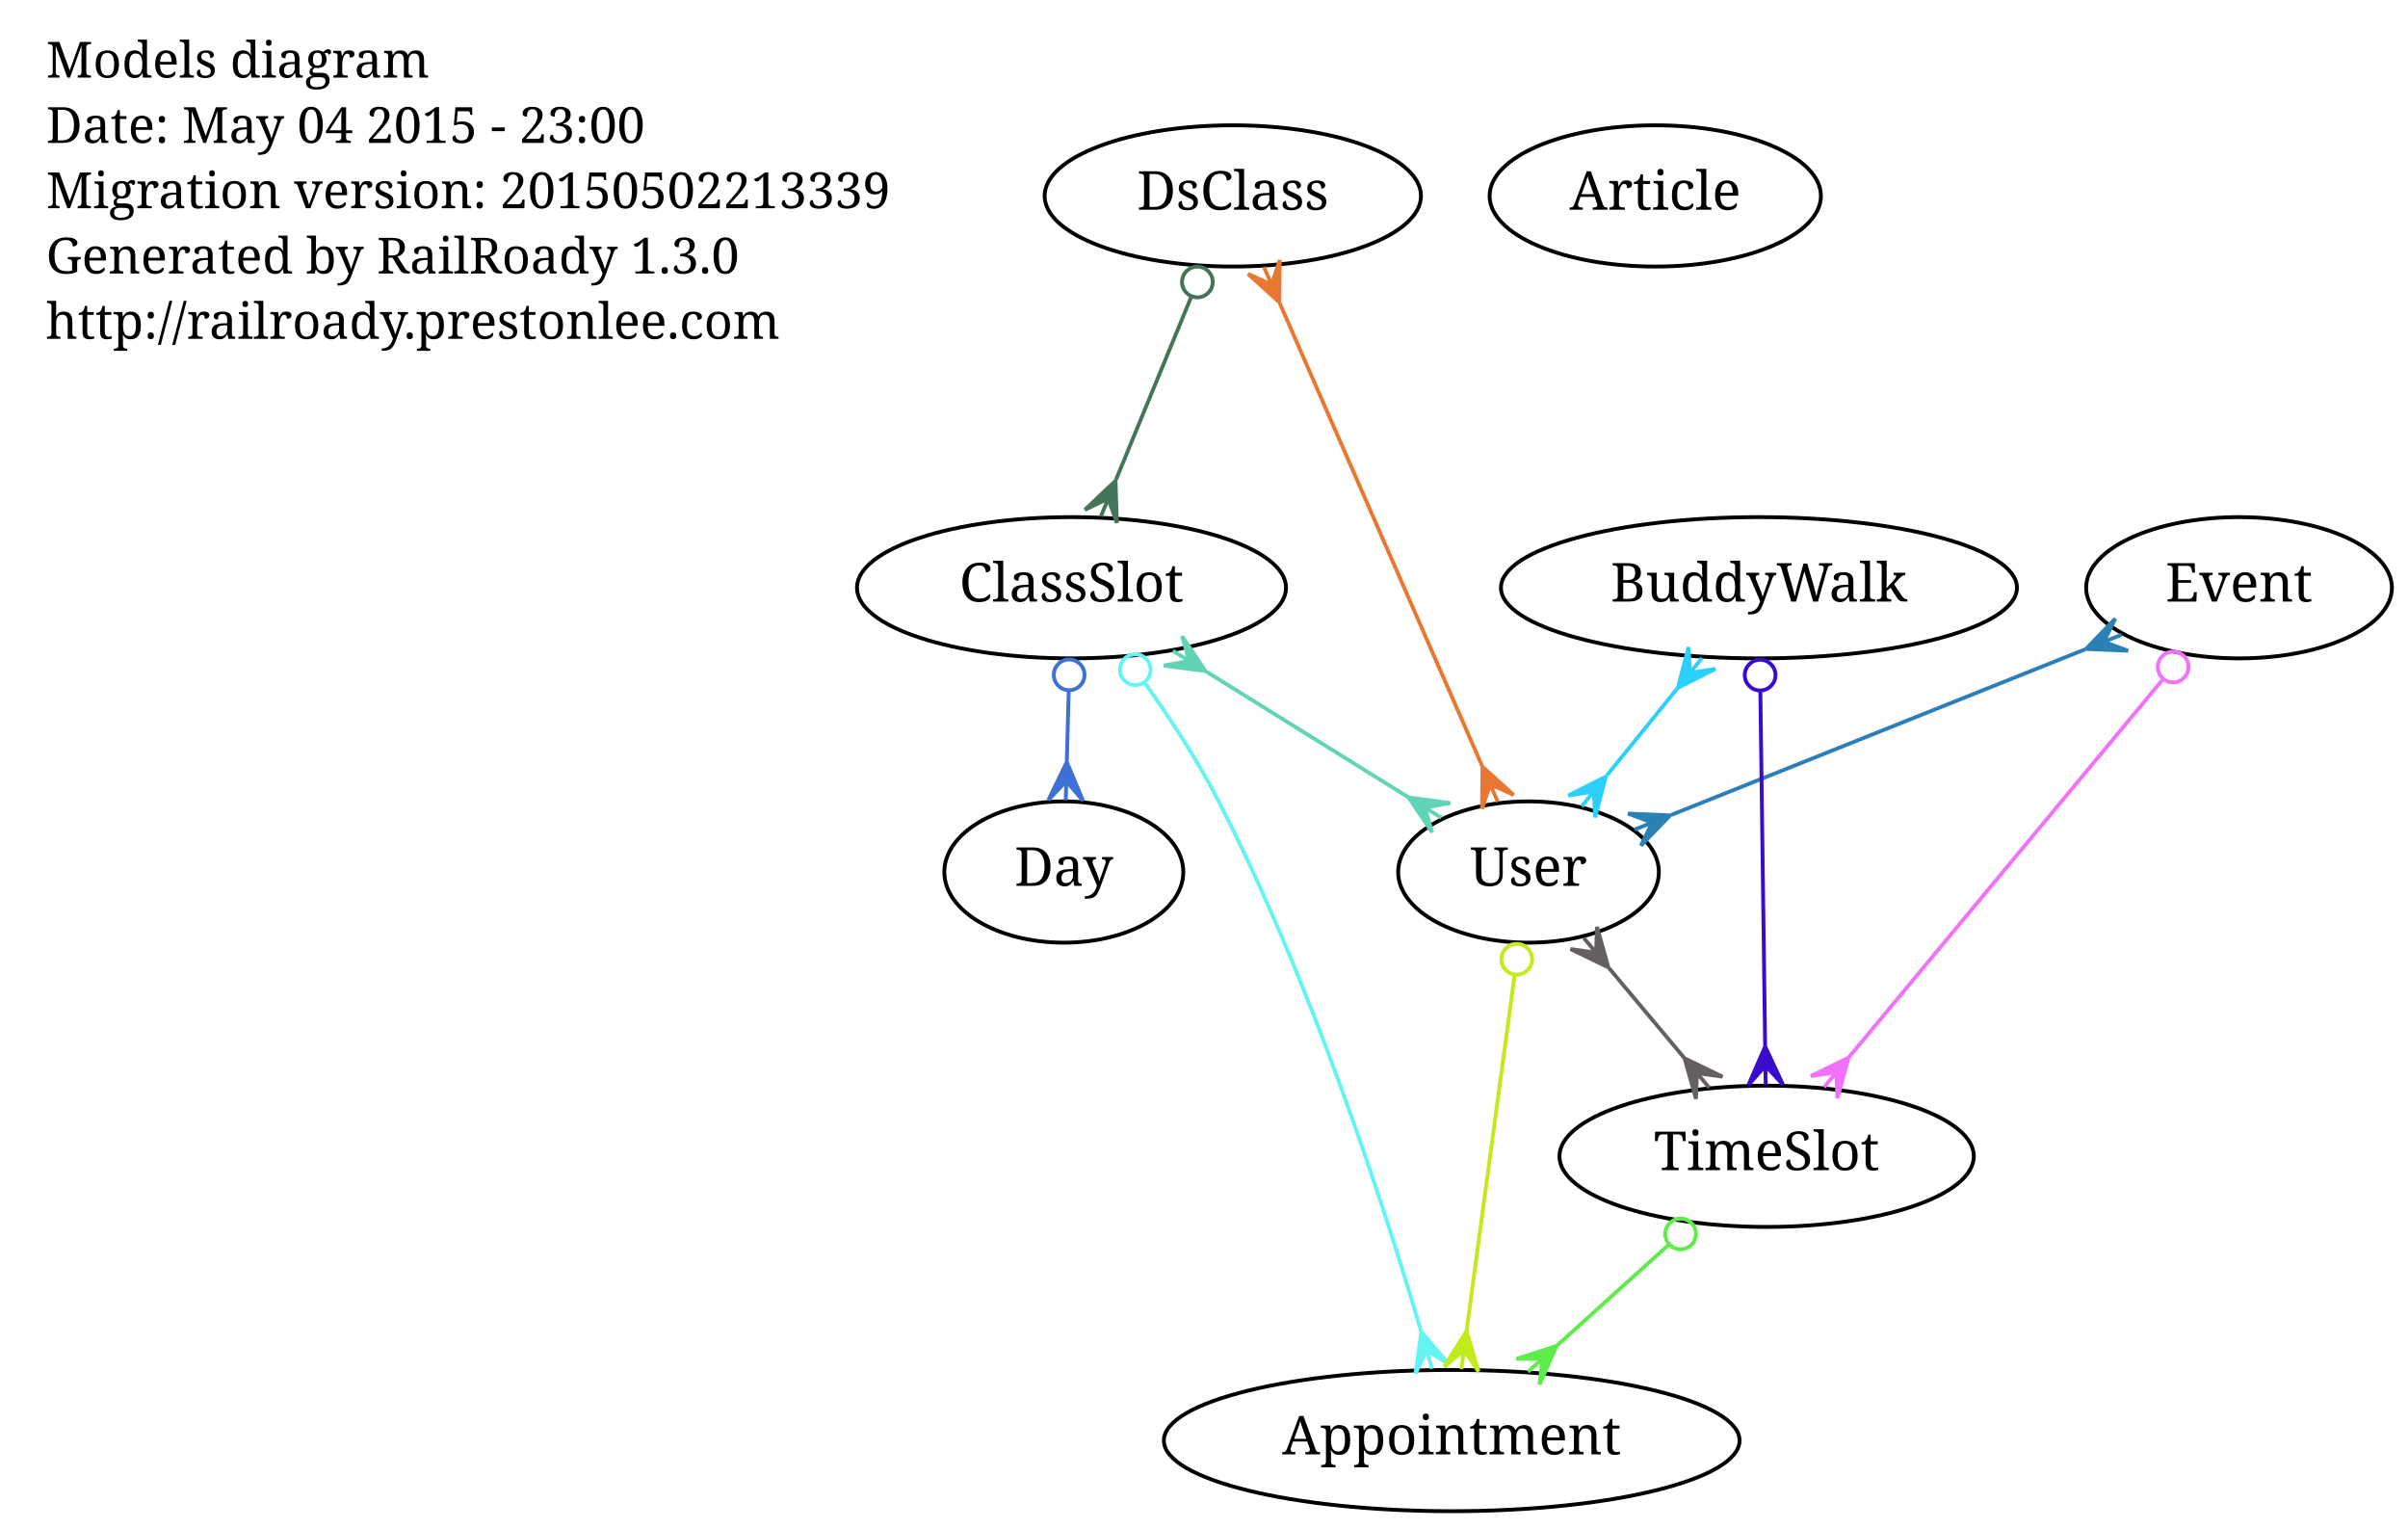
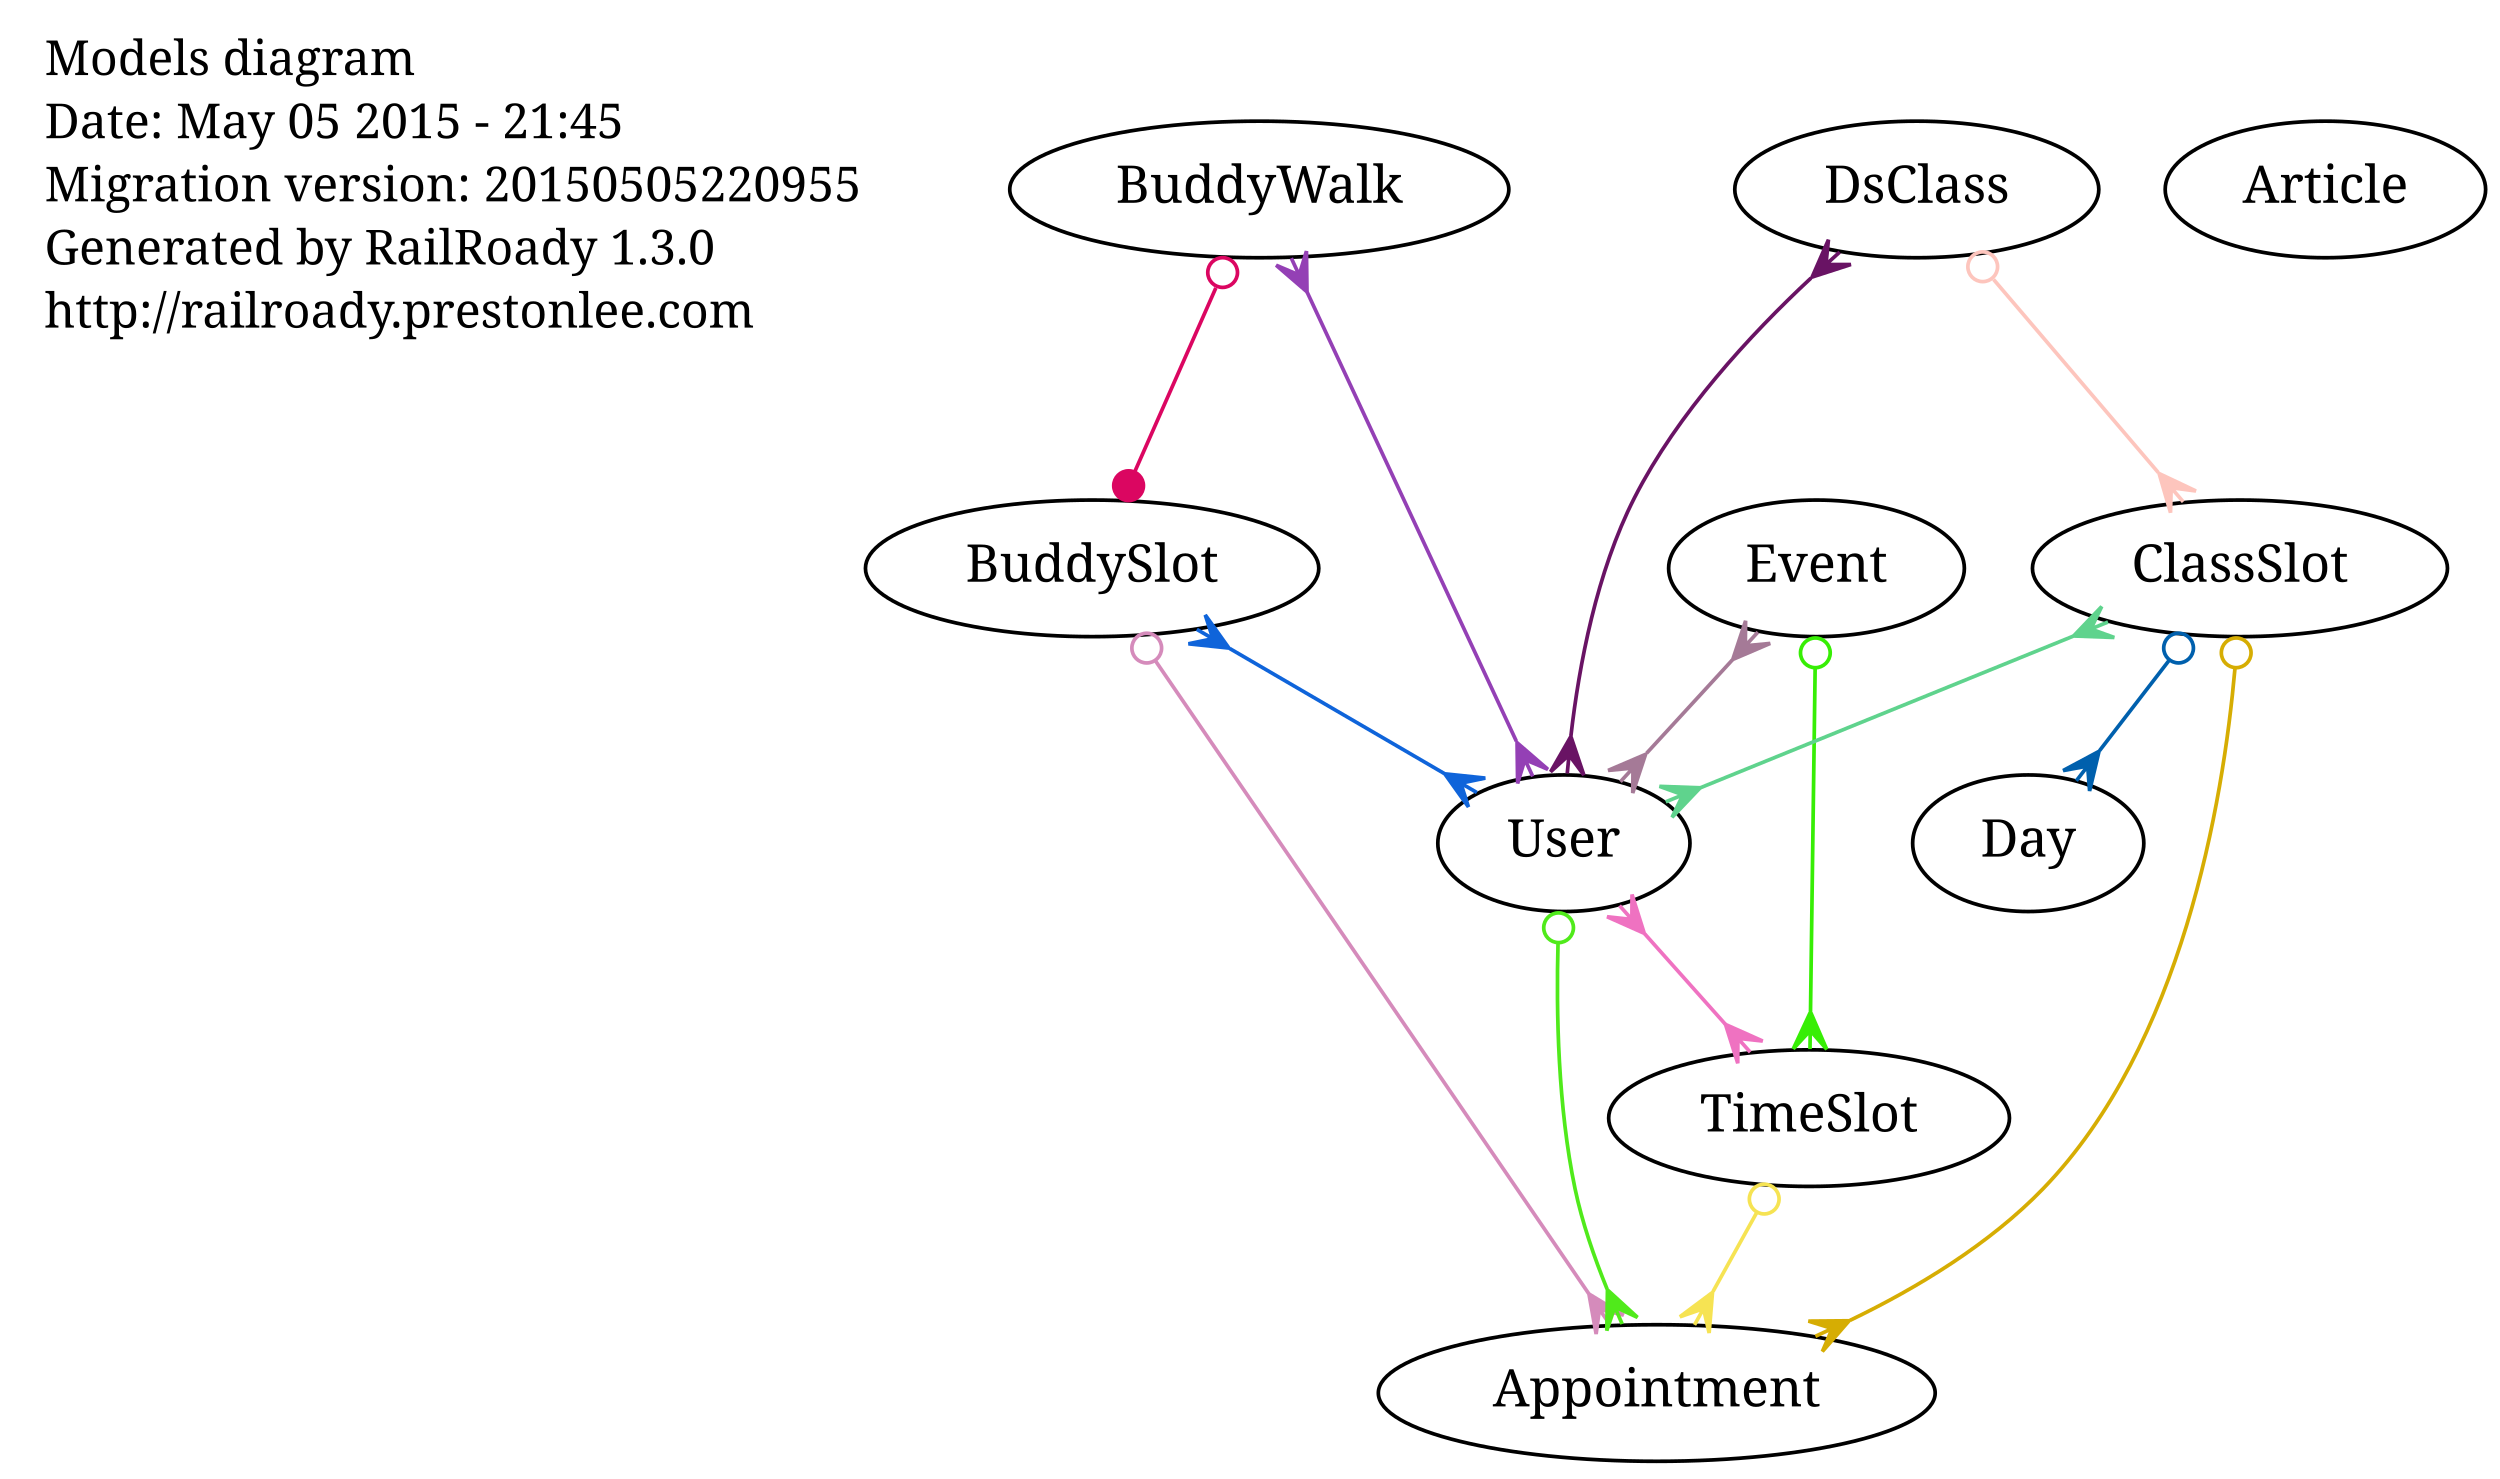
- <svg xmlns="http://www.w3.org/2000/svg" width="627pt" height="398pt" viewBox="0.00 0.00 627.00 398.00">
+ <svg xmlns="http://www.w3.org/2000/svg" width="673pt" height="398pt" viewBox="0.00 0.00 673.00 398.00">
  <g id="graph1" class="graph" transform="scale(1 1) rotate(0) translate(4 394)">
-     <polygon fill="white" stroke="white" points="-4,5 -4,-394 624,-394 624,5 -4,5" />
+     <polygon fill="white" stroke="white" points="-4,5 -4,-394 670,-394 670,5 -4,5" />
    <g id="node1" class="node">
      <text text-anchor="start" x="8" y="-373.8" font-family="Times Roman,serif" font-size="13.00">Models diagram</text>
-       <text text-anchor="start" x="8" y="-356.8" font-family="Times Roman,serif" font-size="13.00">Date: May 04 2015 - 23:00</text>
-       <text text-anchor="start" x="8" y="-339.8" font-family="Times Roman,serif" font-size="13.00">Migration version: 20150502213339</text>
+       <text text-anchor="start" x="8" y="-356.8" font-family="Times Roman,serif" font-size="13.00">Date: May 05 2015 - 21:45</text>
+       <text text-anchor="start" x="8" y="-339.8" font-family="Times Roman,serif" font-size="13.00">Migration version: 20150505220955</text>
      <text text-anchor="start" x="8" y="-322.8" font-family="Times Roman,serif" font-size="13.00">Generated by RailRoady 1.3.0</text>
      <text text-anchor="start" x="8" y="-305.8" font-family="Times Roman,serif" font-size="13.00">http://railroady.prestonlee.com</text>
    </g>
    <g id="node2" class="node">
-       <ellipse fill="none" stroke="black" cx="579" cy="-241" rx="39.807" ry="18.385" />
-       <text text-anchor="middle" x="579" y="-237.4" font-family="Times Roman,serif" font-size="14.00">Event</text>
+       <ellipse fill="none" stroke="black" cx="485" cy="-241" rx="39.807" ry="18.385" />
+       <text text-anchor="middle" x="485" y="-237.4" font-family="Times Roman,serif" font-size="14.00">Event</text>
+     </g>
+     <g id="node10" class="node">
+       <ellipse fill="none" stroke="black" cx="417" cy="-167" rx="33.941" ry="18.385" />
+       <text text-anchor="middle" x="417" y="-163.4" font-family="Times Roman,serif" font-size="14.00">User</text>
+     </g>
+     <g id="edge4" class="edge">
+       <path fill="none" stroke="#a57a97" d="M462.332,-216.331C454.906,-208.251 446.667,-199.284 439.271,-191.236" />
+       <polygon fill="#a57a97" stroke="#a57a97" points="462.462,-216.474 465.915,-226.882 465.845,-220.155 469.229,-223.837 469.229,-223.837 469.229,-223.837 465.845,-220.155 472.542,-220.792 462.462,-216.474 462.462,-216.474" />
+       <polygon fill="#a57a97" stroke="#a57a97" points="438.984,-190.924 435.532,-180.516 435.601,-187.243 432.218,-183.561 432.218,-183.561 432.218,-183.561 435.601,-187.243 428.905,-186.606 438.984,-190.924 438.984,-190.924" />
+     </g>
+     <g id="node11" class="node">
+       <ellipse fill="none" stroke="black" cx="483" cy="-93" rx="53.948" ry="18.385" />
+       <text text-anchor="middle" x="483" y="-89.4" font-family="Times Roman,serif" font-size="14.00">TimeSlot</text>
+     </g>
+     <g id="edge2" class="edge">
+       <path fill="none" stroke="#37ee05" d="M484.635,-214.006C484.283,-187.917 483.75,-148.527 483.39,-121.834" />
+       <ellipse fill="none" stroke="#37ee05" cx="484.693" cy="-218.256" rx="4" ry="4" />
+       <polygon fill="#37ee05" stroke="#37ee05" points="483.386,-121.591 487.751,-111.531 483.319,-116.592 483.251,-111.592 483.251,-111.592 483.251,-111.592 483.319,-116.592 478.752,-111.653 483.386,-121.591 483.386,-121.591" />
+     </g>
+     <g id="node3" class="node">
+       <ellipse fill="none" stroke="black" cx="512" cy="-343" rx="48.998" ry="18.385" />
+       <text text-anchor="middle" x="512" y="-339.4" font-family="Times Roman,serif" font-size="14.00">DsClass</text>
+     </g>
+     <g id="node8" class="node">
+       <ellipse fill="none" stroke="black" cx="599" cy="-241" rx="55.861" ry="18.385" />
+       <text text-anchor="middle" x="599" y="-237.4" font-family="Times Roman,serif" font-size="14.00">ClassSlot</text>
+     </g>
+     <g id="edge6" class="edge">
+       <path fill="none" stroke="#fdc5bd" d="M532.659,-318.78C546.013,-303.122 563.378,-282.764 576.991,-266.803" />
+       <ellipse fill="none" stroke="#fdc5bd" cx="529.75" cy="-322.19" rx="4" ry="4" />
+       <polygon fill="#fdc5bd" stroke="#fdc5bd" points="577.238,-266.514 587.151,-261.826 580.483,-262.71 583.728,-258.906 583.728,-258.906 583.728,-258.906 580.483,-262.71 580.304,-255.985 577.238,-266.514 577.238,-266.514" />
+     </g>
+     <g id="edge8" class="edge">
+       <path fill="none" stroke="#691364" d="M483.51,-319.137C467.141,-303.881 447.592,-282.737 436,-260 425.817,-240.025 421.091,-215.014 418.898,-195.962" />
+       <polygon fill="#691364" stroke="#691364" points="483.827,-319.424 488.221,-329.471 487.534,-322.779 491.241,-326.135 491.241,-326.135 491.241,-326.135 487.534,-322.779 494.26,-322.799 483.827,-319.424 483.827,-319.424" />
+       <polygon fill="#691364" stroke="#691364" points="418.876,-195.74 422.378,-185.349 418.388,-190.764 417.899,-185.788 417.899,-185.788 417.899,-185.788 418.388,-190.764 413.421,-186.228 418.876,-195.74 418.876,-195.74" />
+     </g>
+     <g id="node4" class="node">
+       <ellipse fill="none" stroke="black" cx="542" cy="-167" rx="31.113" ry="18.385" />
+       <text text-anchor="middle" x="542" y="-163.4" font-family="Times Roman,serif" font-size="14.00">Day</text>
+     </g>
+     <g id="node5" class="node">
+       <ellipse fill="none" stroke="black" cx="290" cy="-241" rx="61.018" ry="18.385" />
+       <text text-anchor="middle" x="290" y="-237.4" font-family="Times Roman,serif" font-size="14.00">BuddySlot</text>
    </g>
    <g id="node9" class="node">
-       <ellipse fill="none" stroke="black" cx="394" cy="-167" rx="33.941" ry="18.385" />
-       <text text-anchor="middle" x="394" y="-163.4" font-family="Times Roman,serif" font-size="14.00">User</text>
+       <ellipse fill="none" stroke="black" cx="442" cy="-19" rx="74.953" ry="18.385" />
+       <text text-anchor="middle" x="442" y="-15.4" font-family="Times Roman,serif" font-size="14.00">Appointment</text>
    </g>
-     <g id="edge4" class="edge">
-       <path fill="none" stroke="#2a81b5" d="M538.885,-224.954C506.887,-212.155 462.413,-194.365 431.205,-181.882" />
-       <polygon fill="#2a81b5" stroke="#2a81b5" points="539.166,-225.066 546.78,-232.959 543.809,-226.923 548.451,-228.78 548.451,-228.78 548.451,-228.78 543.809,-226.923 550.122,-224.602 539.166,-225.066 539.166,-225.066" />
-       <polygon fill="#2a81b5" stroke="#2a81b5" points="430.856,-181.743 423.243,-173.85 426.214,-179.886 421.571,-178.029 421.571,-178.029 421.571,-178.029 426.214,-179.886 419.9,-182.207 430.856,-181.743 430.856,-181.743" />
+     <g id="edge10" class="edge">
+       <path fill="none" stroke="#d58bbb" d="M307.09,-216.04C335.935,-173.91 394.033,-89.057 423.685,-45.75" />
+       <ellipse fill="none" stroke="#d58bbb" cx="304.699" cy="-219.532" rx="4" ry="4" />
+       <polygon fill="#d58bbb" stroke="#d58bbb" points="423.74,-45.669 433.102,-39.961 426.565,-41.544 429.389,-37.418 429.389,-37.418 429.389,-37.418 426.565,-41.544 425.676,-34.876 423.74,-45.669 423.74,-45.669" />
    </g>
-     <g id="node10" class="node">
-       <ellipse fill="none" stroke="black" cx="456" cy="-93" rx="53.948" ry="18.385" />
-       <text text-anchor="middle" x="456" y="-89.4" font-family="Times Roman,serif" font-size="14.00">TimeSlot</text>
+     <g id="edge12" class="edge">
+       <path fill="none" stroke="#0f64da" d="M327.056,-219.408C345.353,-208.747 367.216,-196.008 384.805,-185.759" />
+       <polygon fill="#0f64da" stroke="#0f64da" points="326.826,-219.542 315.92,-220.689 322.506,-222.06 318.185,-224.577 318.185,-224.577 318.185,-224.577 322.506,-222.06 320.451,-228.465 326.826,-219.542 326.826,-219.542" />
+       <polygon fill="#0f64da" stroke="#0f64da" points="384.932,-185.685 395.838,-184.539 389.252,-183.168 393.572,-180.651 393.572,-180.651 393.572,-180.651 389.252,-183.168 391.307,-176.763 384.932,-185.685 384.932,-185.685" />
    </g>
-     <g id="edge2" class="edge">
-       <path fill="none" stroke="#f171fc" d="M559.121,-217.081C536.699,-190.101 500.369,-146.388 477.357,-118.698" />
-       <ellipse fill="none" stroke="#f171fc" cx="561.851" cy="-220.365" rx="4" ry="4" />
-       <polygon fill="#f171fc" stroke="#f171fc" points="477.349,-118.688 474.418,-108.121 474.153,-114.843 470.957,-110.997 470.957,-110.997 470.957,-110.997 474.153,-114.843 467.496,-113.874 477.349,-118.688 477.349,-118.688" />
-     </g>
-     <g id="node3" class="node">
-       <ellipse fill="none" stroke="black" cx="317" cy="-343" rx="48.998" ry="18.385" />
-       <text text-anchor="middle" x="317" y="-339.4" font-family="Times Roman,serif" font-size="14.00">DsClass</text>
+     <g id="node6" class="node">
+       <ellipse fill="none" stroke="black" cx="622" cy="-343" rx="43.133" ry="18.385" />
+       <text text-anchor="middle" x="622" y="-339.4" font-family="Times Roman,serif" font-size="14.00">Article</text>
    </g>
    <g id="node7" class="node">
-       <ellipse fill="none" stroke="black" cx="275" cy="-241" rx="55.861" ry="18.385" />
-       <text text-anchor="middle" x="275" y="-237.4" font-family="Times Roman,serif" font-size="14.00">ClassSlot</text>
+       <ellipse fill="none" stroke="black" cx="335" cy="-343" rx="67.175" ry="18.385" />
+       <text text-anchor="middle" x="335" y="-339.4" font-family="Times Roman,serif" font-size="14.00">BuddyWalk</text>
    </g>
-     <g id="edge6" class="edge">
-       <path fill="none" stroke="#447459" d="M306.088,-316.499C300.112,-301.986 292.706,-284 286.622,-269.224" />
-       <ellipse fill="none" stroke="#447459" cx="307.774" cy="-320.593" rx="4" ry="4" />
-       <polygon fill="#447459" stroke="#447459" points="286.462,-268.837 286.816,-257.876 284.558,-264.213 282.655,-259.59 282.655,-259.59 282.655,-259.59 284.558,-264.213 278.494,-261.303 286.462,-268.837 286.462,-268.837" />
+     <g id="edge14" class="edge">
+       <path fill="none" stroke="#db0661" d="M323.308,-316.499C316.598,-301.288 308.204,-282.262 301.522,-267.116" />
+       <ellipse fill="none" stroke="#db0661" cx="325.132" cy="-320.632" rx="4" ry="4" />
+       <ellipse fill="#db0661" stroke="#db0661" cx="299.816" cy="-263.249" rx="4" ry="4" />
    </g>
-     <g id="edge8" class="edge">
-       <path fill="none" stroke="#e97731" d="M329.262,-314.972C343.694,-281.985 367.507,-227.554 381.878,-194.708" />
-       <polygon fill="#e97731" stroke="#e97731" points="329.103,-315.336 320.972,-322.694 327.099,-319.917 325.095,-324.498 325.095,-324.498 325.095,-324.498 327.099,-319.917 329.218,-326.301 329.103,-315.336 329.103,-315.336" />
-       <polygon fill="#e97731" stroke="#e97731" points="382.005,-194.416 390.136,-187.058 384.01,-189.835 386.014,-185.255 386.014,-185.255 386.014,-185.255 384.01,-189.835 381.891,-183.451 382.005,-194.416 382.005,-194.416" />
+     <g id="edge16" class="edge">
+       <path fill="none" stroke="#9440b5" d="M347.854,-315.412C363.238,-282.391 388.843,-227.436 404.202,-194.469" />
+       <polygon fill="#9440b5" stroke="#9440b5" points="347.844,-315.433 339.541,-322.597 345.732,-319.965 343.62,-324.498 343.62,-324.498 343.62,-324.498 345.732,-319.965 347.699,-326.398 347.844,-315.433 347.844,-315.433" />
+       <polygon fill="#9440b5" stroke="#9440b5" points="404.394,-194.056 412.696,-186.892 406.506,-189.524 408.617,-184.992 408.617,-184.992 408.617,-184.992 406.506,-189.524 404.538,-183.092 404.394,-194.056 404.394,-194.056" />
    </g>
-     <g id="node4" class="node">
-       <ellipse fill="none" stroke="black" cx="273" cy="-167" rx="31.113" ry="18.385" />
-       <text text-anchor="middle" x="273" y="-163.4" font-family="Times Roman,serif" font-size="14.00">Day</text>
-     </g>
-     <g id="node5" class="node">
-       <ellipse fill="none" stroke="black" cx="427" cy="-343" rx="43.133" ry="18.385" />
-       <text text-anchor="middle" x="427" y="-339.4" font-family="Times Roman,serif" font-size="14.00">Article</text>
-     </g>
-     <g id="node6" class="node">
-       <ellipse fill="none" stroke="black" cx="454" cy="-241" rx="67.175" ry="18.385" />
-       <text text-anchor="middle" x="454" y="-237.4" font-family="Times Roman,serif" font-size="14.00">BuddyWalk</text>
-     </g>
-     <g id="edge12" class="edge">
-       <path fill="none" stroke="#2bd0fd" d="M432.788,-214.839C426.833,-207.494 420.371,-199.524 414.46,-192.234" />
-       <polygon fill="#2bd0fd" stroke="#2bd0fd" points="432.87,-214.94 435.673,-225.542 436.02,-218.824 439.169,-222.708 439.169,-222.708 439.169,-222.708 436.02,-218.824 442.664,-219.874 432.87,-214.94 432.87,-214.94" />
-       <polygon fill="#2bd0fd" stroke="#2bd0fd" points="414.136,-191.835 411.334,-181.233 410.987,-187.951 407.838,-184.067 407.838,-184.067 407.838,-184.067 410.987,-187.951 404.343,-186.901 414.136,-191.835 414.136,-191.835" />
-     </g>
-     <g id="edge10" class="edge">
-       <path fill="none" stroke="#390bcd" d="M454.365,-214.006C454.717,-187.917 455.25,-148.527 455.61,-121.834" />
-       <ellipse fill="none" stroke="#390bcd" cx="454.307" cy="-218.256" rx="4" ry="4" />
-       <polygon fill="#390bcd" stroke="#390bcd" points="455.614,-121.591 460.248,-111.653 455.681,-116.592 455.749,-111.592 455.749,-111.592 455.749,-111.592 455.681,-116.592 451.249,-111.531 455.614,-121.591 455.614,-121.591" />
+     <g id="edge22" class="edge">
+       <path fill="none" stroke="#0060ad" d="M579.974,-216.299C573.937,-208.463 567.261,-199.795 561.211,-191.941" />
+       <ellipse fill="none" stroke="#0060ad" cx="582.469" cy="-219.539" rx="4" ry="4" />
+       <polygon fill="#0060ad" stroke="#0060ad" points="561.055,-191.739 558.518,-181.07 558.004,-187.777 554.953,-183.816 554.953,-183.816 554.953,-183.816 558.004,-187.777 551.388,-186.562 561.055,-191.739 561.055,-191.739" />
    </g>
    <g id="edge18" class="edge">
-       <path fill="none" stroke="#3e71d3" d="M274.279,-214.309C274.118,-208.377 273.948,-202.061 273.785,-196.04" />
-       <ellipse fill="none" stroke="#3e71d3" cx="274.387" cy="-218.328" rx="4" ry="4" />
-       <polygon fill="#3e71d3" stroke="#3e71d3" points="273.775,-195.664 278.003,-185.546 273.64,-190.666 273.505,-185.667 273.505,-185.667 273.505,-185.667 273.64,-190.666 269.006,-185.789 273.775,-195.664 273.775,-195.664" />
-     </g>
-     <g id="node8" class="node">
-       <ellipse fill="none" stroke="black" cx="374" cy="-19" rx="74.953" ry="18.385" />
-       <text text-anchor="middle" x="374" y="-15.4" font-family="Times Roman,serif" font-size="14.00">Appointment</text>
-     </g>
-     <g id="edge14" class="edge">
-       <path fill="none" stroke="#64f4f4" d="M294.115,-216.216C300.646,-207.042 307.646,-196.35 313,-186 337.035,-139.539 355.98,-81.407 366.041,-47.417" />
-       <ellipse fill="none" stroke="#64f4f4" cx="291.601" cy="-219.67" rx="4" ry="4" />
-       <polygon fill="#64f4f4" stroke="#64f4f4" points="366.08,-47.285 373.195,-38.941 367.477,-42.484 368.875,-37.683 368.875,-37.683 368.875,-37.683 367.477,-42.484 364.554,-36.425 366.08,-47.285 366.08,-47.285" />
-     </g>
-     <g id="edge16" class="edge">
-       <path fill="none" stroke="#61d4b5" d="M310.143,-219.146C326.814,-208.78 346.568,-196.496 362.714,-186.455" />
-       <polygon fill="#61d4b5" stroke="#61d4b5" points="309.902,-219.296 299.034,-220.756 305.656,-221.937 301.41,-224.577 301.41,-224.577 301.41,-224.577 305.656,-221.937 303.786,-228.398 309.902,-219.296 309.902,-219.296" />
-       <polygon fill="#61d4b5" stroke="#61d4b5" points="362.779,-186.415 373.647,-184.955 367.025,-183.774 371.271,-181.134 371.271,-181.134 371.271,-181.134 367.025,-183.774 368.895,-177.313 362.779,-186.415 362.779,-186.415" />
+       <path fill="none" stroke="#d6ad03" d="M597.656,-214.054C594.412,-177.593 583.387,-112.668 546,-74 531.552,-59.057 512.158,-47.304 494.032,-38.565" />
+       <ellipse fill="none" stroke="#d6ad03" cx="597.984" cy="-218.259" rx="4" ry="4" />
+       <polygon fill="#d6ad03" stroke="#d6ad03" points="493.785,-38.451 486.584,-30.181 489.243,-36.36 484.702,-34.269 484.702,-34.269 484.702,-34.269 489.243,-36.36 482.82,-38.356 493.785,-38.451 493.785,-38.451" />
    </g>
    <g id="edge20" class="edge">
-       <path fill="none" stroke="#c2eb1b" d="M390.352,-140.006C386.827,-113.917 381.504,-74.527 377.896,-47.834" />
-       <ellipse fill="none" stroke="#c2eb1b" cx="390.931" cy="-144.292" rx="4" ry="4" />
-       <polygon fill="#c2eb1b" stroke="#c2eb1b" points="377.852,-47.502 380.972,-36.989 377.182,-42.547 376.512,-37.592 376.512,-37.592 376.512,-37.592 377.182,-42.547 372.053,-38.195 377.852,-47.502 377.852,-47.502" />
-     </g>
-     <g id="edge22" class="edge">
-       <path fill="none" stroke="#635f63" d="M414.945,-142.002C421.234,-134.494 428.144,-126.248 434.471,-118.696" />
-       <polygon fill="#635f63" stroke="#635f63" points="414.802,-142.172 404.931,-146.947 411.591,-146.004 408.38,-149.837 408.38,-149.837 408.38,-149.837 411.591,-146.004 411.829,-152.727 414.802,-142.172 414.802,-142.172" />
-       <polygon fill="#635f63" stroke="#635f63" points="434.629,-118.508 444.5,-113.733 437.84,-114.675 441.051,-110.843 441.051,-110.843 441.051,-110.843 437.84,-114.675 437.601,-107.953 434.629,-118.508 434.629,-118.508" />
+       <path fill="none" stroke="#5fd38d" d="M554.124,-222.754C523.247,-210.199 482.738,-193.729 453.771,-181.951" />
+       <polygon fill="#5fd38d" stroke="#5fd38d" points="554.213,-222.79 561.782,-230.725 558.845,-224.673 563.477,-226.556 563.477,-226.556 563.477,-226.556 558.845,-224.673 565.171,-222.388 554.213,-222.79 554.213,-222.79" />
+       <polygon fill="#5fd38d" stroke="#5fd38d" points="453.684,-181.916 446.115,-173.98 449.052,-180.032 444.42,-178.149 444.42,-178.149 444.42,-178.149 449.052,-180.032 442.725,-182.318 453.684,-181.916 453.684,-181.916" />
    </g>
    <g id="edge24" class="edge">
-       <path fill="none" stroke="#5eec4b" d="M430.594,-70.073C421.354,-61.734 410.874,-52.276 401.464,-43.785" />
-       <ellipse fill="none" stroke="#5eec4b" cx="433.598" cy="-72.783" rx="4" ry="4" />
-       <polygon fill="#5eec4b" stroke="#5eec4b" points="401.287,-43.625 396.878,-33.584 397.575,-40.275 393.863,-36.925 393.863,-36.925 393.863,-36.925 397.575,-40.275 390.848,-40.266 401.287,-43.625 401.287,-43.625" />
+       <path fill="none" stroke="#50ea1b" d="M415.421,-140.15C414.912,-121.415 415.407,-95.938 420,-74 421.893,-64.956 425.167,-55.486 428.62,-47.003" />
+       <ellipse fill="none" stroke="#50ea1b" cx="415.57" cy="-144.25" rx="4" ry="4" />
+       <polygon fill="#50ea1b" stroke="#50ea1b" points="428.723,-46.765 436.815,-39.364 430.703,-42.173 432.683,-37.582 432.683,-37.582 432.683,-37.582 430.703,-42.173 428.551,-35.8 428.723,-46.765 428.723,-46.765" />
+     </g>
+     <g id="edge26" class="edge">
+       <path fill="none" stroke="#ef72c1" d="M438.75,-142.613C445.707,-134.813 453.423,-126.163 460.436,-118.299" />
+       <polygon fill="#ef72c1" stroke="#ef72c1" points="438.633,-142.745 428.618,-147.213 435.305,-146.477 431.976,-150.208 431.976,-150.208 431.976,-150.208 435.305,-146.477 435.335,-153.204 438.633,-142.745 438.633,-142.745" />
+       <polygon fill="#ef72c1" stroke="#ef72c1" points="460.506,-118.22 470.521,-113.752 463.834,-114.489 467.162,-110.757 467.162,-110.757 467.162,-110.757 463.834,-114.489 463.804,-107.762 460.506,-118.22 460.506,-118.22" />
+     </g>
+     <g id="edge28" class="edge">
+       <path fill="none" stroke="#f6e353" d="M468.831,-67.427C465.06,-60.621 460.972,-53.243 457.151,-46.346" />
+       <ellipse fill="none" stroke="#f6e353" cx="470.927" cy="-71.209" rx="4" ry="4" />
+       <polygon fill="#f6e353" stroke="#f6e353" points="457.007,-46.085 456.097,-35.157 454.584,-41.712 452.16,-37.338 452.16,-37.338 452.16,-37.338 454.584,-41.712 448.224,-39.519 457.007,-46.085 457.007,-46.085" />
    </g>
  </g>
</svg>
